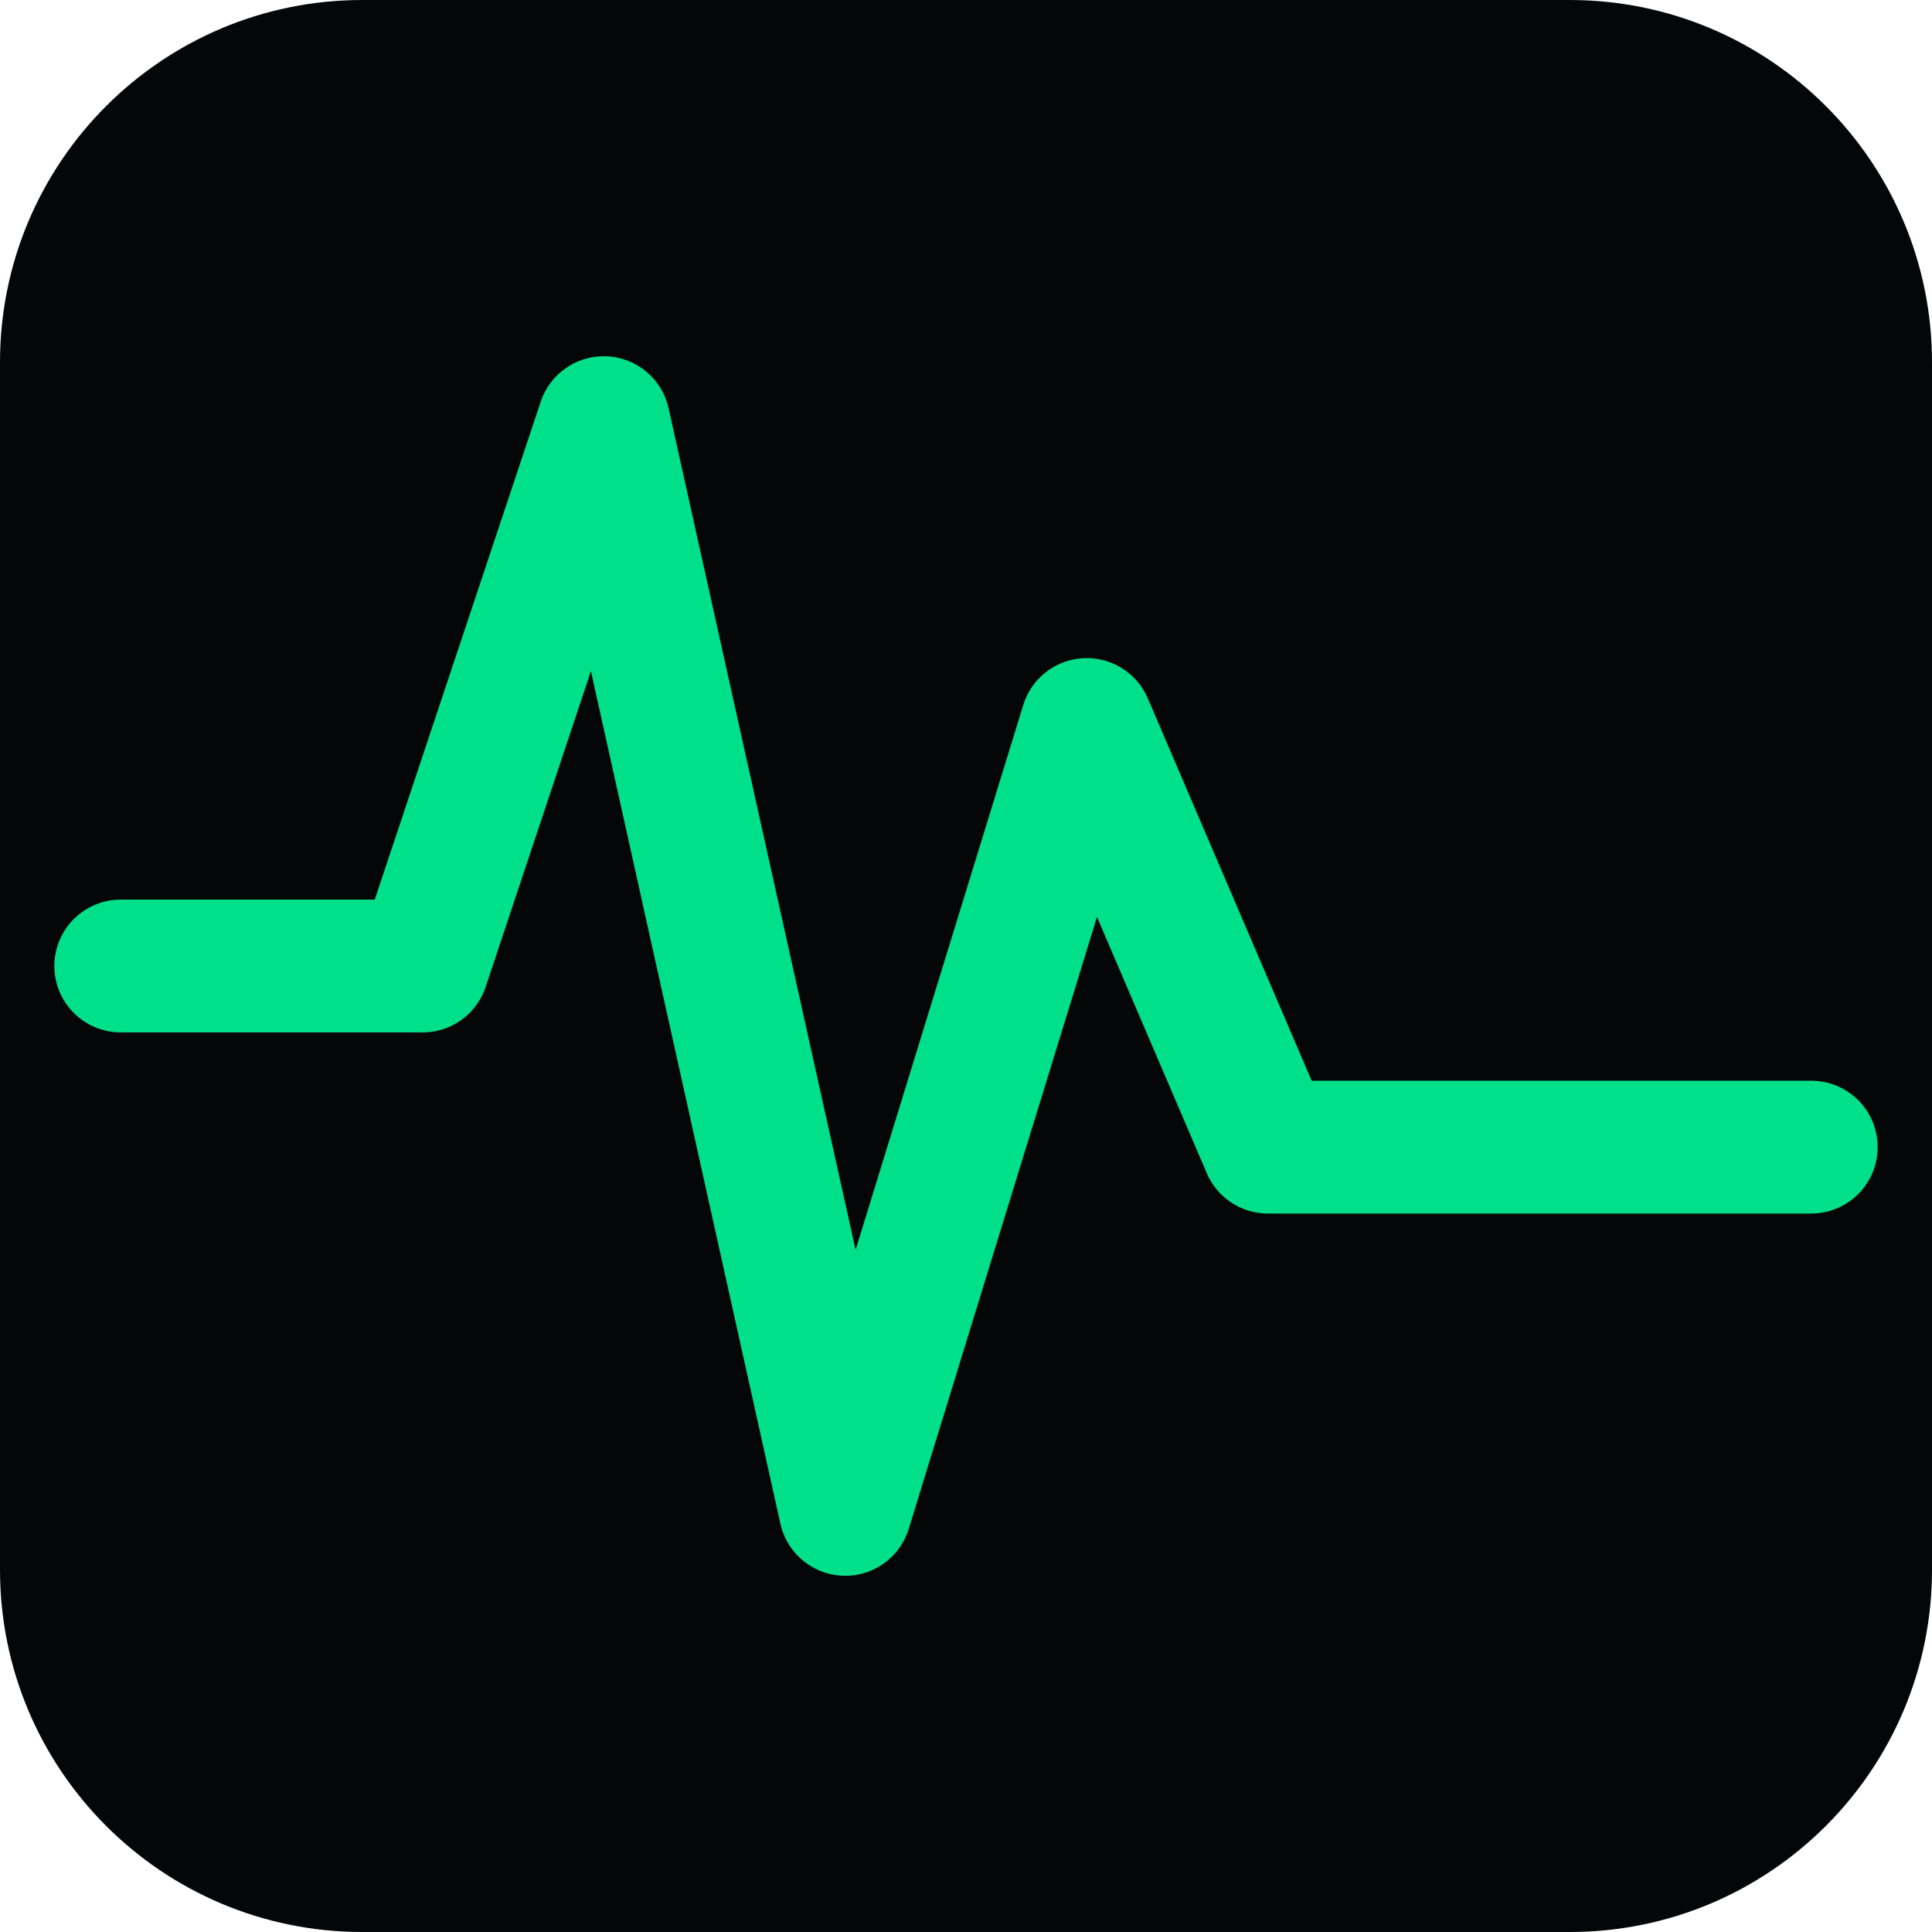
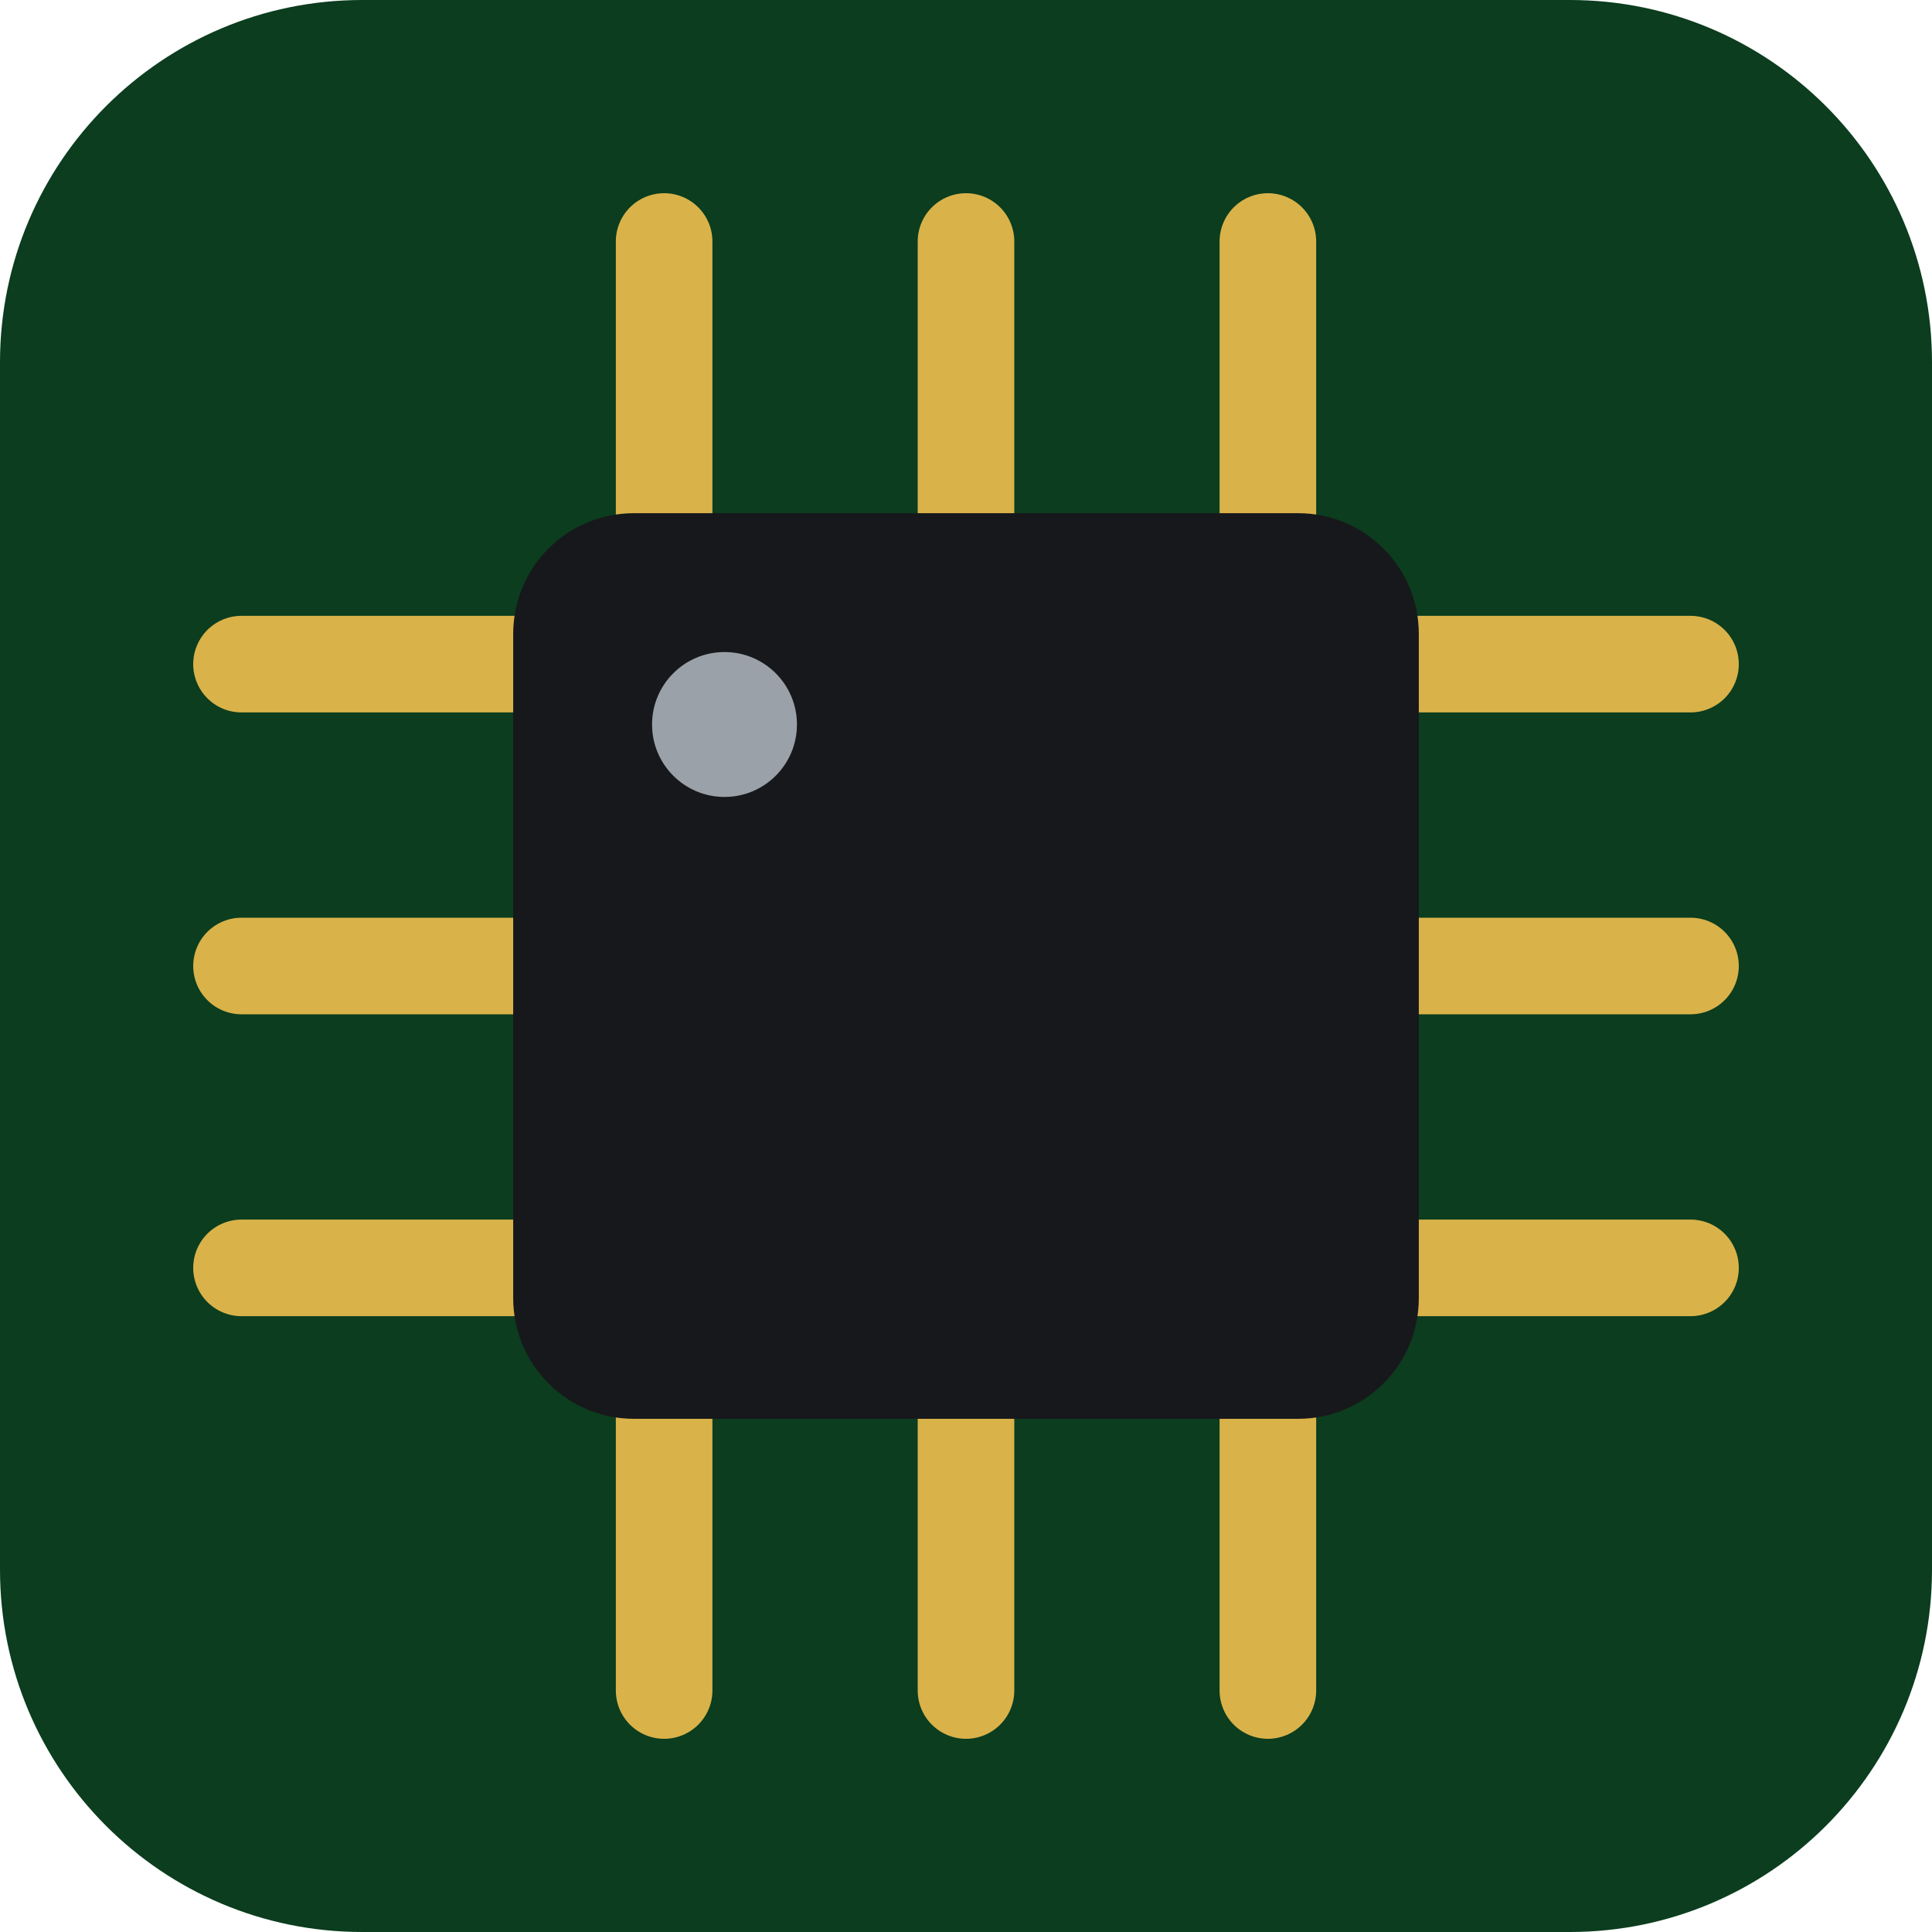
<svg xmlns="http://www.w3.org/2000/svg" viewBox="0 0 32 32">
-   <rect width="32" height="32" rx="6" fill="#050607" />
-   <path d="M2 16h5l3-9 4 18 4-13 3 7h9" fill="none" stroke="#00e08a" stroke-width="2.2" stroke-linecap="round" stroke-linejoin="round" />
+   <rect width="32" height="32" rx="6" fill="#0b3d1e" />
+   <g stroke="#d9b24a" stroke-width="1.6" stroke-linecap="round">
+     <path d="M4 11h5M4 16h5M4 21h5M23 11h5M23 16h5M23 21h5M11 4v5M16 4v5M21 4v5M11 23v5M16 23v5M21 23v5" />
+   </g>
+   <rect x="8.5" y="8.5" width="15" height="15" rx="2" fill="#17181b" />
+   <circle cx="12" cy="12" r="1.2" fill="#9aa1a8" />
</svg>
